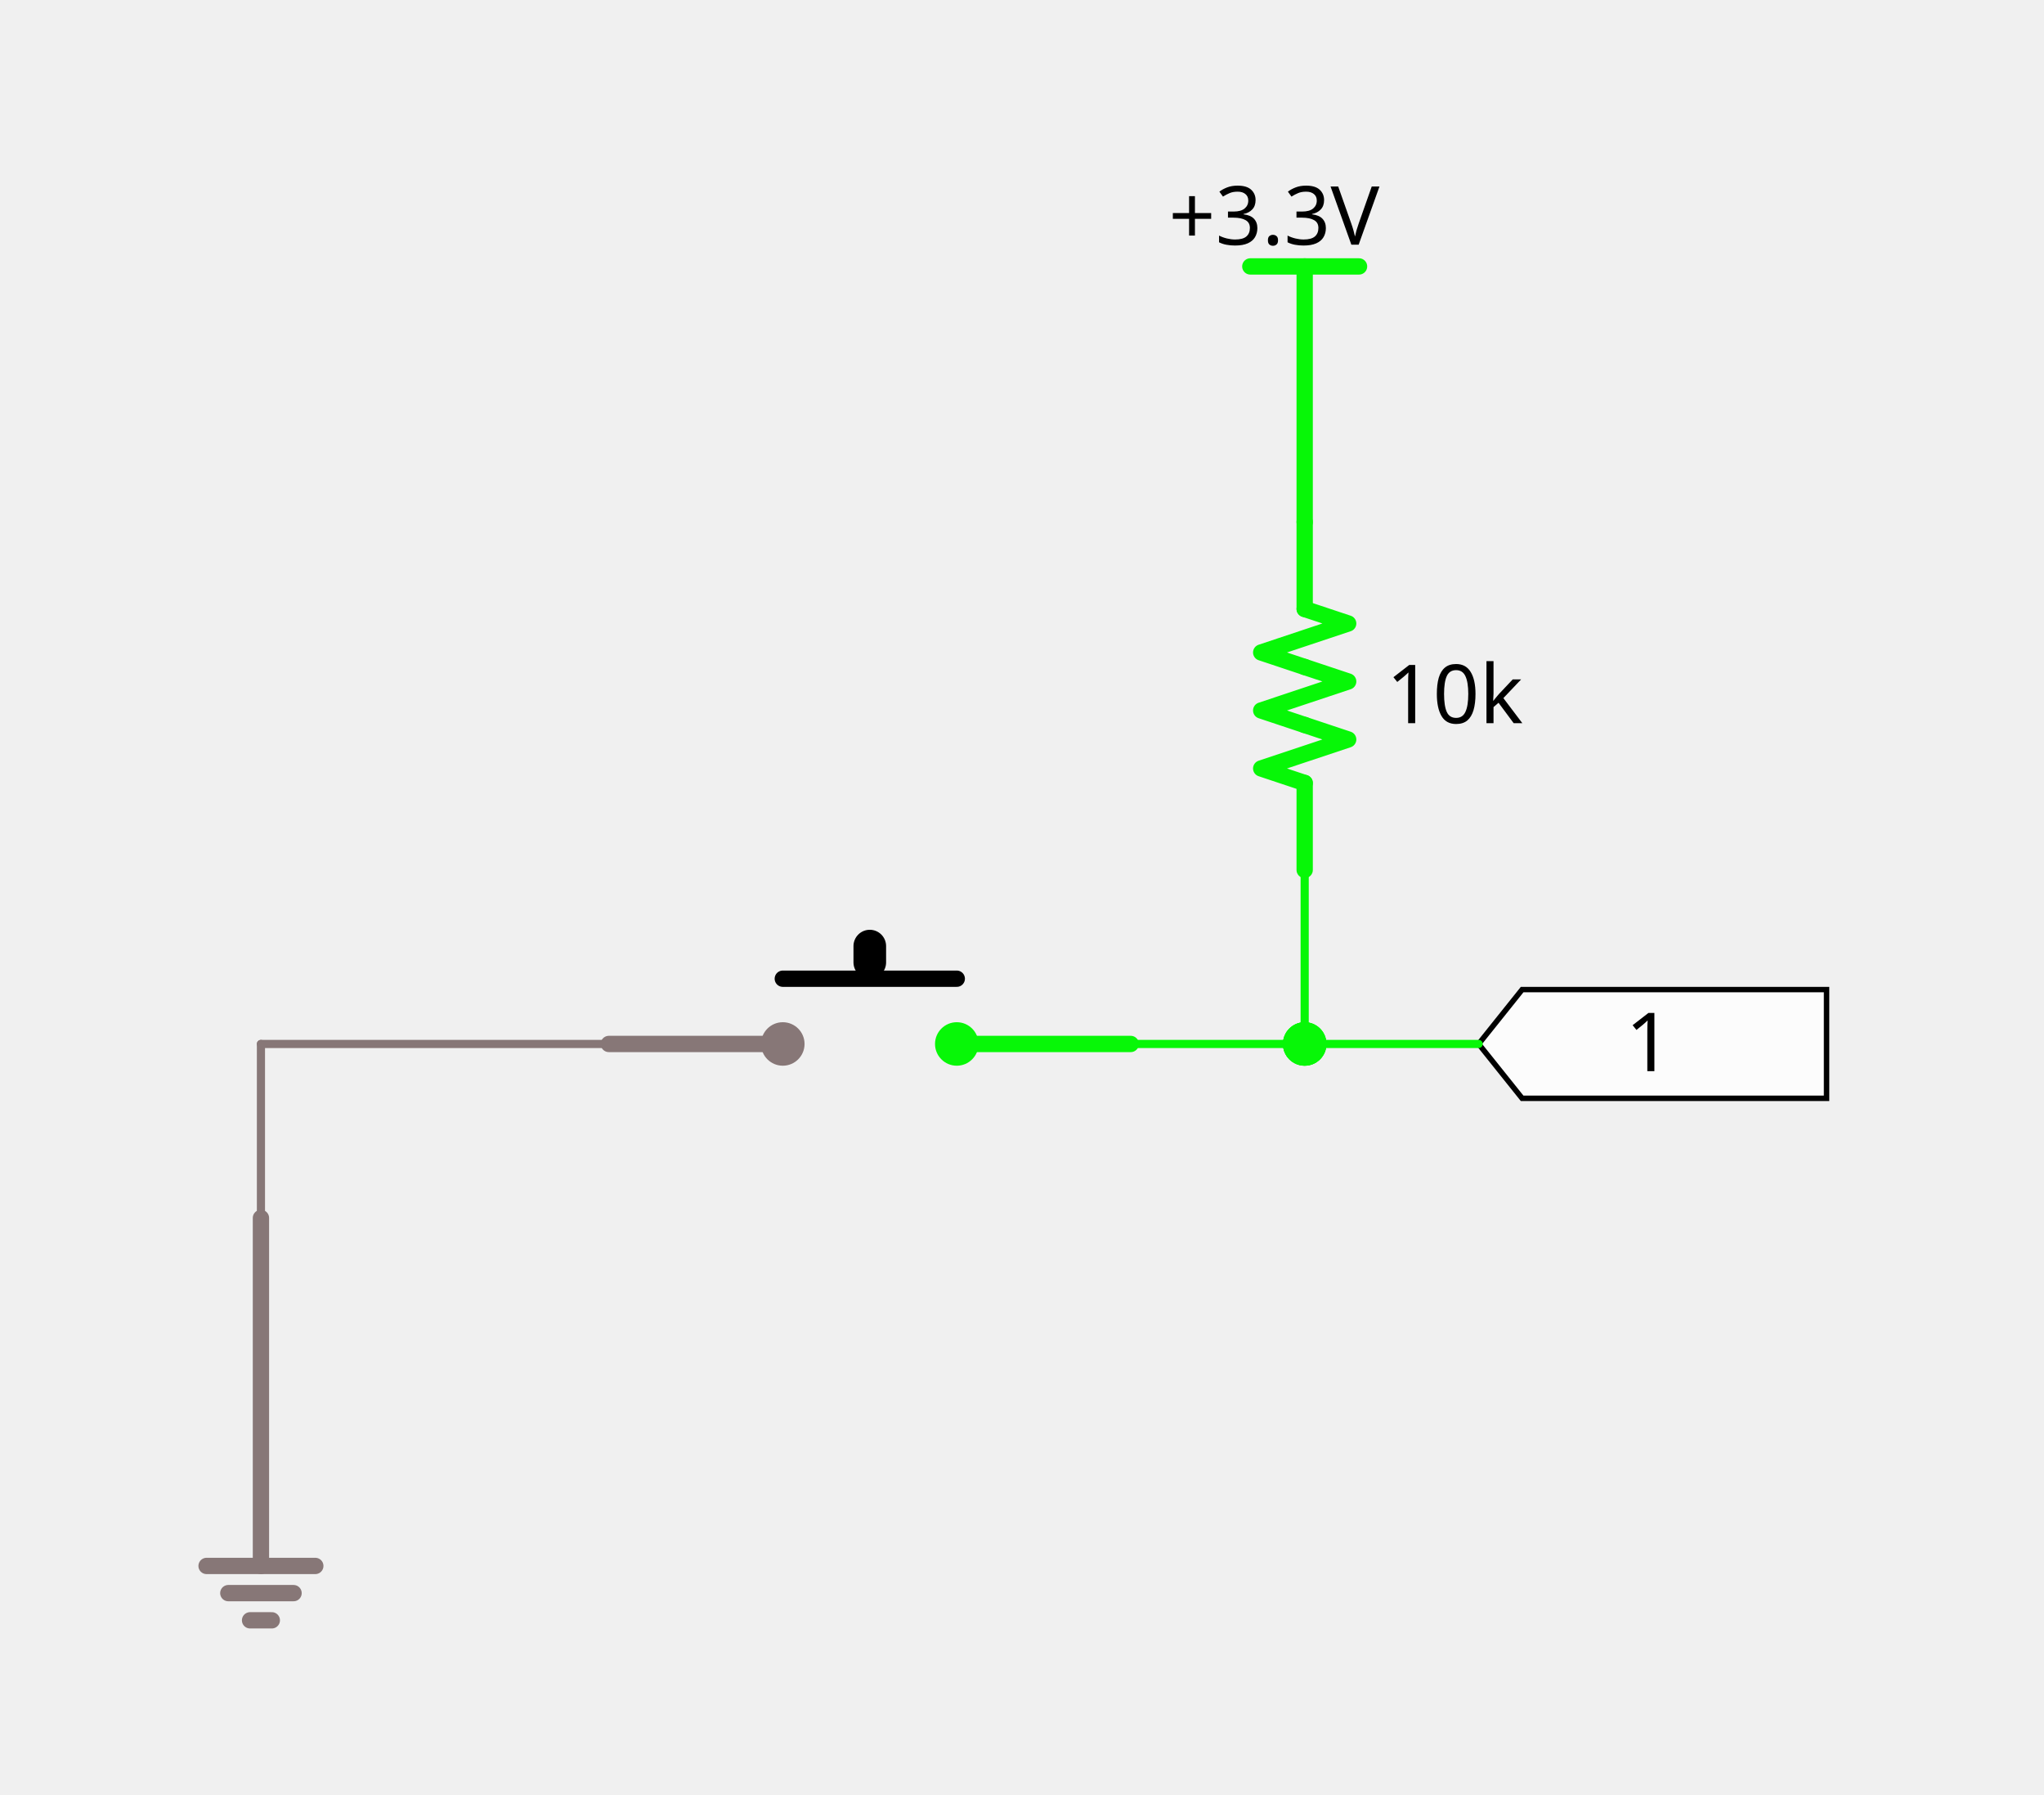
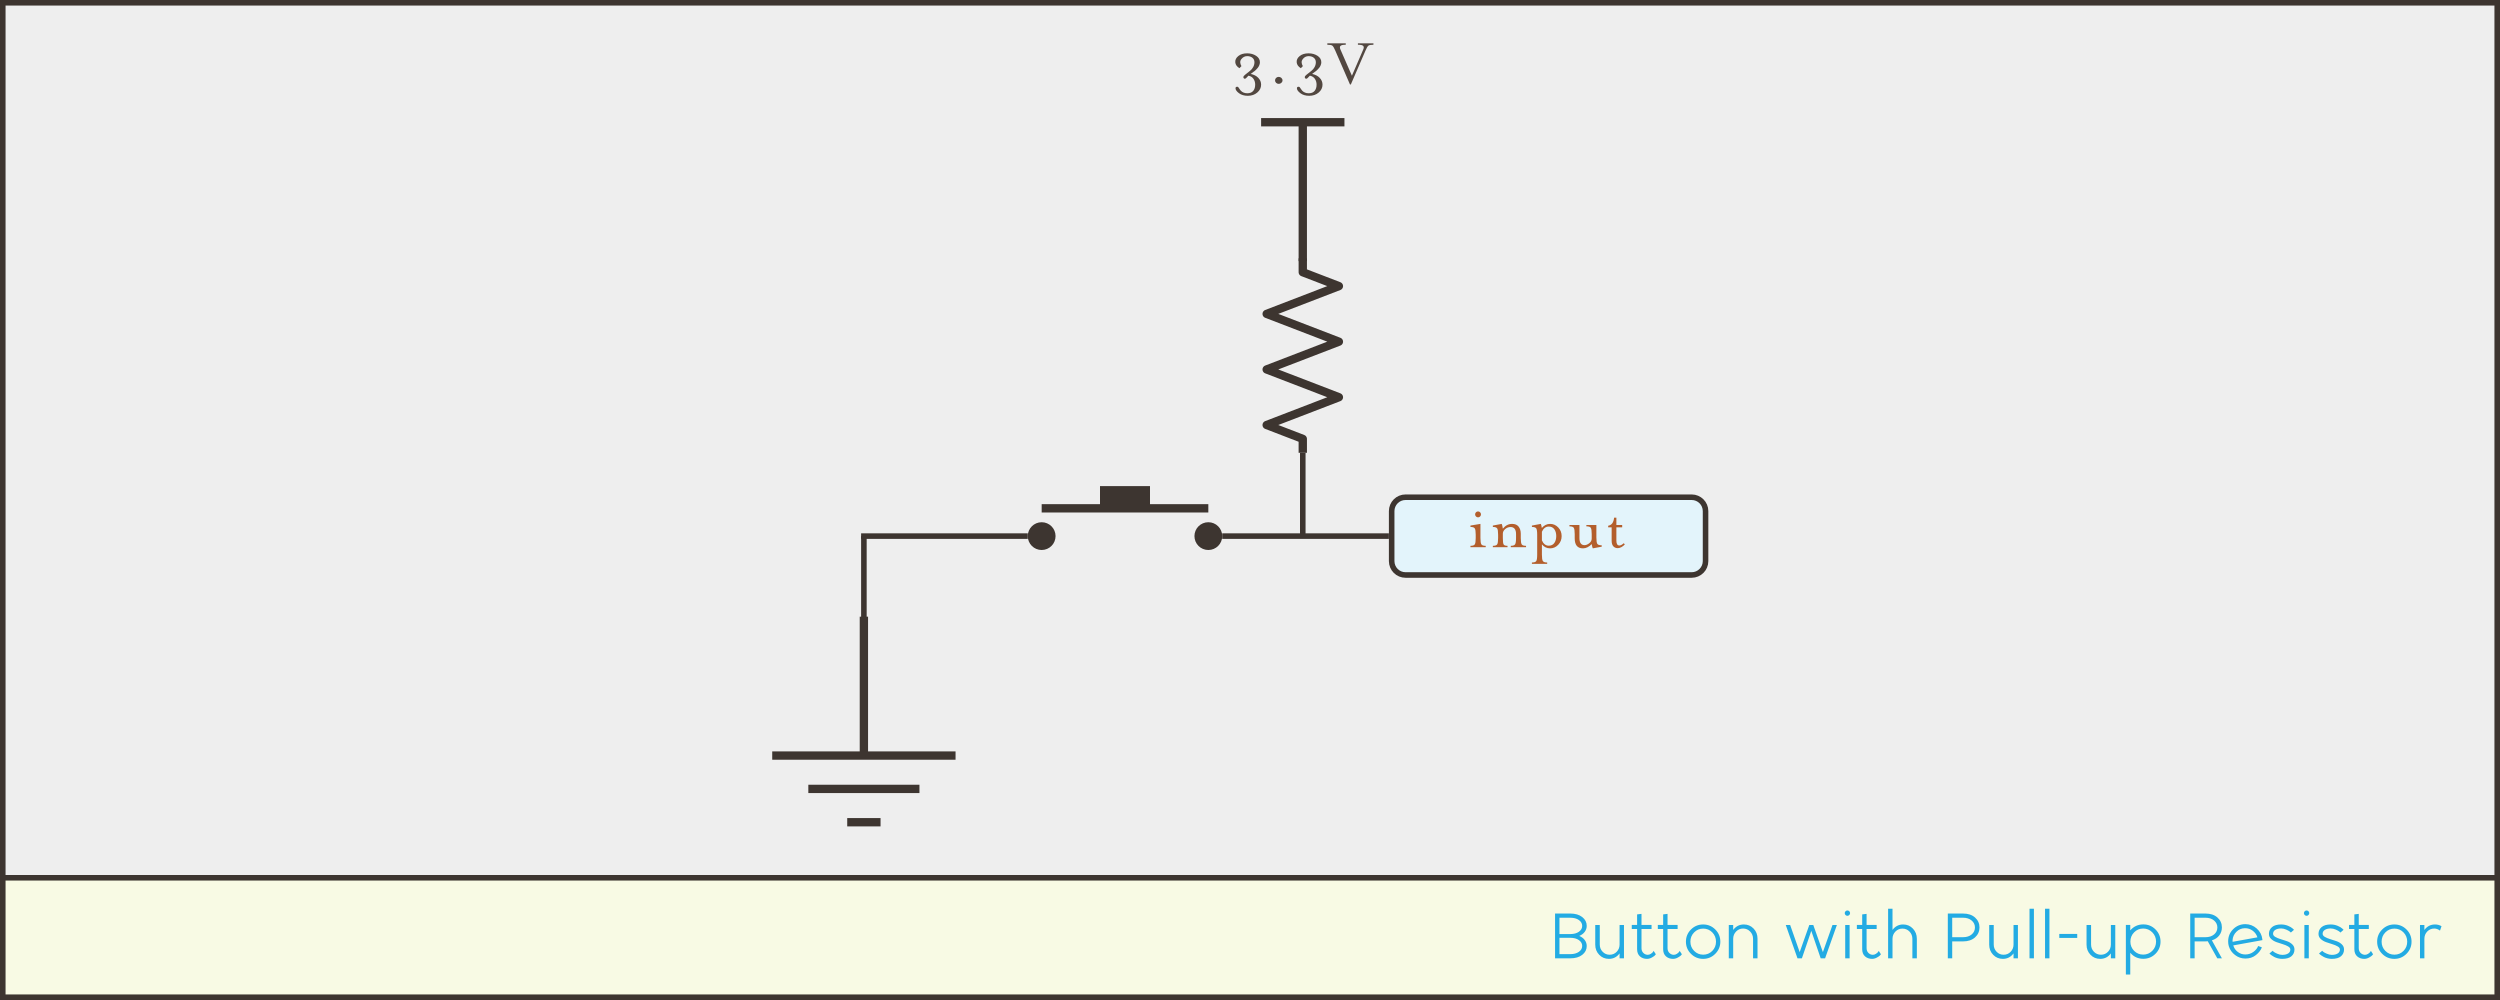
- <svg xmlns="http://www.w3.org/2000/svg" viewBox="48 32 376 330" preserveAspectRatio="xMinYMin meet" version="1.1">
-   <g class="SPST Push Switch">
-     <line x1="160" y1="224" x2="192" y2="224" stroke="#877777" stroke-opacity="1" stroke-width="3" stroke-linecap="round" fill="none" />
-     <line x1="224" y1="224" x2="256" y2="224" stroke="#07F707" stroke-opacity="1" stroke-width="3" stroke-linecap="round" fill="none" />
-     <ellipse cx="192" cy="224" rx="4" ry="4" fill="#877777" fill-opacity="1" stroke="none" />
-     <ellipse cx="224" cy="224" rx="4" ry="4" fill="#07F707" fill-opacity="1" stroke="none" />
-     <line x1="192" y1="212" x2="224" y2="212" stroke="#000000" stroke-opacity="1" stroke-width="3" stroke-linecap="round" fill="none" />
-     <line x1="208" y1="209" x2="208" y2="206" stroke="#000000" stroke-opacity="1" stroke-width="6" stroke-linecap="round" fill="none" />
-   </g>
-   <g class="DC Rail">
-     <line x1="278" y1="81" x2="298" y2="81" stroke="#07F707" stroke-opacity="1" stroke-width="3" stroke-linecap="round" fill="none" />
-     <line x1="288" y1="128" x2="288" y2="81" stroke="#07F707" stroke-opacity="1" stroke-width="3" stroke-linecap="round" fill="none" />
-     <text x="263" y="77" font-family="sans-serif" font-size="15">+3.3V</text>
-   </g>
-   <g class="Port">
-     <polygon fill="#FFFFFF" fill-opacity="0.831" stroke="none" points="320,224 328,214 384,214 384,234 328,234 " />
-     <polygon stroke="#000000" stroke-opacity="1" stroke-width="1" fill="none" points="320,224 328,214 384,214 384,234 328,234 " />
-     <text x="347" y="229" font-family="sans-serif" font-size="15">1</text>
-   </g>
-   <g class="Resistor">
-     <line x1="288" y1="128" x2="288" y2="144" stroke="#07F707" stroke-opacity="1" stroke-width="3" stroke-linecap="round" fill="none" />
-     <line x1="288" y1="176" x2="288" y2="192" stroke="#07F707" stroke-opacity="1" stroke-width="3" stroke-linecap="round" fill="none" />
-     <polyline stroke="#07F707" stroke-opacity="1" stroke-linecap="round" stroke-linejoin="round" stroke-width="3" fill="none" points="288,144 296,146.667 288,149.333 280,152 288,154.667 " />
-     <polyline stroke="#07F707" stroke-opacity="1" stroke-linecap="round" stroke-linejoin="round" stroke-width="3" fill="none" points="288,154.667 296,157.333 288,160 280,162.667 288,165.333 " />
-     <polyline stroke="#07F707" stroke-opacity="1" stroke-linecap="round" stroke-linejoin="round" stroke-width="3" fill="none" points="288,165.333 296,168 288,170.667 280,173.333 288,176 " />
-     <text x="303" y="165" font-family="sans-serif" font-size="15">10k</text>
-   </g>
-   <g class="Ground">
-     <line x1="96" y1="256" x2="96" y2="320" stroke="#877777" stroke-opacity="1" stroke-width="3" stroke-linecap="round" fill="none" />
-     <line x1="106" y1="320" x2="86" y2="320" stroke="#877777" stroke-opacity="1" stroke-width="3" stroke-linecap="round" fill="none" />
-     <line x1="102" y1="325" x2="90" y2="325" stroke="#877777" stroke-opacity="1" stroke-width="3" stroke-linecap="round" fill="none" />
-     <line x1="98" y1="330" x2="94" y2="330" stroke="#877777" stroke-opacity="1" stroke-width="3" stroke-linecap="round" fill="none" />
-   </g>
-   <g class="Wire">
-     <line x1="288" y1="192" x2="288" y2="224" stroke="#07F707" stroke-opacity="1" stroke-width="1.5" stroke-linecap="round" fill="none" />
-     <ellipse cx="288" cy="224" rx="4" ry="4" fill="#07F707" fill-opacity="1" stroke="none" />
-   </g>
-   <g class="Wire">
-     <line x1="288" y1="224" x2="320" y2="224" stroke="#07F707" stroke-opacity="1" stroke-width="1.5" stroke-linecap="round" fill="none" />
-     <ellipse cx="288" cy="224" rx="4" ry="4" fill="#07F707" fill-opacity="1" stroke="none" />
-   </g>
-   <g class="Wire">
-     <line x1="256" y1="224" x2="288" y2="224" stroke="#07F707" stroke-opacity="1" stroke-width="1.5" stroke-linecap="round" fill="none" />
-     <ellipse cx="288" cy="224" rx="4" ry="4" fill="#07F707" fill-opacity="1" stroke="none" />
-   </g>
-   <g class="Wire">
-     <line x1="160" y1="224" x2="96" y2="224" stroke="#877777" stroke-opacity="1" stroke-width="1.5" stroke-linecap="round" fill="none" />
-   </g>
-   <g class="Wire">
-     <line x1="96" y1="224" x2="96" y2="256" stroke="#877777" stroke-opacity="1" stroke-width="1.5" stroke-linecap="round" fill="none" />
+ <svg xmlns="http://www.w3.org/2000/svg" width="900px" height="360px" viewBox="0 0 900 360" version="1.1">
+   <g id="PullUp_Resistor_Circuit" stroke="none" stroke-width="1" fill="none" fill-rule="evenodd">
+     <g id="Illustration_Frame">
+       <rect id="Rectangle" stroke="#3D3530" stroke-width="2" fill="#EEEEEE" x="1" y="1" width="898" height="358" />
+       <rect id="Rectangle-Copy" stroke="#3D3530" stroke-width="2" fill="#F8FAE4" x="1" y="316" width="898" height="43" />
+       <path d="M559.821,345 L559.821,328.872 L565.293,328.872 C567.101,328.872 568.541,329.296 569.613,330.144 C570.685,330.992 571.221,332.048 571.221,333.312 C571.221,334.096 570.985,334.808 570.513,335.448 C570.041,336.088 569.381,336.584 568.533,336.936 C569.381,337.288 570.041,337.784 570.513,338.424 C570.985,339.064 571.221,339.784 571.221,340.584 C571.221,341.848 570.685,342.9 569.613,343.74 C568.541,344.58 567.101,345 565.293,345 L559.821,345 Z M561.405,336.264 L565.293,336.264 C566.589,336.264 567.629,335.984 568.413,335.424 C569.197,334.864 569.589,334.168 569.589,333.336 C569.589,332.488 569.197,331.784 568.413,331.224 C567.629,330.664 566.589,330.384 565.293,330.384 L561.405,330.384 L561.405,336.264 Z M561.405,343.488 L565.293,343.488 C566.589,343.488 567.629,343.208 568.413,342.648 C569.197,342.088 569.589,341.384 569.589,340.536 C569.589,339.704 569.197,339.008 568.413,338.448 C567.629,337.888 566.589,337.608 565.293,337.608 L561.405,337.608 L561.405,343.488 Z M583.048,333 L584.632,333 L584.632,345 L583.048,345 L583.048,343.224 C582.072,344.536 580.792,345.192 579.208,345.192 C577.816,345.192 576.648,344.7 575.704,343.716 C574.76,342.732 574.288,341.52 574.288,340.08 L574.288,333 L575.92,333 L575.92,340.032 C575.92,341.056 576.264,341.924 576.952,342.636 C577.64,343.348 578.48,343.704 579.472,343.704 C580.48,343.704 581.328,343.348 582.016,342.636 C582.704,341.924 583.048,341.056 583.048,340.032 L583.048,333 Z M595.307,342.312 L596.099,343.536 C596.003,343.664 595.875,343.816 595.715,343.992 C595.555,344.168 595.195,344.412 594.635,344.724 C594.075,345.036 593.499,345.192 592.907,345.192 C591.899,345.192 591.055,344.892 590.375,344.292 C589.695,343.692 589.355,342.824 589.355,341.688 L589.355,334.44 L587.435,334.44 L587.435,332.976 L589.355,332.976 L589.355,329.184 L590.939,328.992 L590.939,332.976 L594.563,332.976 L594.563,334.44 L590.939,334.44 L590.939,341.328 C590.939,342.064 591.167,342.648 591.623,343.08 C592.079,343.512 592.603,343.728 593.195,343.728 C593.563,343.728 593.923,343.616 594.275,343.392 C594.627,343.168 594.887,342.948 595.055,342.732 C595.223,342.516 595.307,342.376 595.307,342.312 Z M604.685,342.312 L605.477,343.536 C605.381,343.664 605.253,343.816 605.093,343.992 C604.933,344.168 604.573,344.412 604.013,344.724 C603.453,345.036 602.877,345.192 602.285,345.192 C601.277,345.192 600.433,344.892 599.753,344.292 C599.073,343.692 598.733,342.824 598.733,341.688 L598.733,334.44 L596.813,334.44 L596.813,332.976 L598.733,332.976 L598.733,329.184 L600.317,328.992 L600.317,332.976 L603.941,332.976 L603.941,334.44 L600.317,334.44 L600.317,341.328 C600.317,342.064 600.545,342.648 601.001,343.08 C601.457,343.512 601.981,343.728 602.573,343.728 C602.941,343.728 603.301,343.616 603.653,343.392 C604.005,343.168 604.265,342.948 604.433,342.732 C604.601,342.516 604.685,342.376 604.685,342.312 Z M617.496,343.368 C616.296,344.584 614.84,345.192 613.128,345.192 C611.416,345.192 609.956,344.588 608.748,343.38 C607.54,342.172 606.936,340.712 606.936,339 C606.936,337.288 607.54,335.828 608.748,334.62 C609.956,333.412 611.416,332.808 613.128,332.808 C614.84,332.808 616.3,333.412 617.508,334.62 C618.716,335.828 619.32,337.288 619.32,339 C619.32,340.696 618.712,342.152 617.496,343.368 Z M613.152,343.68 C614.448,343.68 615.54,343.228 616.428,342.324 C617.316,341.42 617.76,340.312 617.76,339 C617.76,337.688 617.316,336.576 616.428,335.664 C615.54,334.752 614.448,334.296 613.152,334.296 C611.872,334.296 610.784,334.752 609.888,335.664 C608.992,336.576 608.544,337.688 608.544,339 C608.544,340.312 608.992,341.42 609.888,342.324 C610.784,343.228 611.872,343.68 613.152,343.68 Z M627.787,332.808 C629.179,332.808 630.347,333.3 631.291,334.284 C632.235,335.268 632.707,336.48 632.707,337.92 L632.707,345 L631.099,345 L631.099,337.968 C631.099,336.944 630.751,336.072 630.055,335.352 C629.359,334.632 628.515,334.272 627.523,334.272 C626.531,334.272 625.687,334.632 624.991,335.352 C624.295,336.072 623.947,336.944 623.947,337.968 L623.947,345 L622.363,345 L622.363,333 L623.947,333 L623.947,334.776 C624.923,333.464 626.203,332.808 627.787,332.808 Z M659.696,333 L661.28,333 L657.032,345 L655.448,345 L652.064,335.112 L648.68,345 L647.096,345 L642.872,333 L644.456,333 L647.888,342.768 L651.344,333 L652.784,333 L656.24,342.768 L659.696,333 Z M665.739,329.4 C665.563,329.592 665.339,329.688 665.067,329.688 C664.795,329.688 664.567,329.592 664.383,329.4 C664.199,329.208 664.107,328.984 664.107,328.728 C664.107,328.472 664.199,328.248 664.383,328.056 C664.567,327.864 664.795,327.768 665.067,327.768 C665.339,327.768 665.567,327.864 665.751,328.056 C665.935,328.248 666.027,328.472 666.027,328.728 C666.027,328.984 665.931,329.208 665.739,329.4 Z M664.275,345 L664.275,333 L665.859,333 L665.859,345 L664.275,345 Z M676.341,342.312 L677.133,343.536 C677.037,343.664 676.909,343.816 676.749,343.992 C676.589,344.168 676.229,344.412 675.669,344.724 C675.109,345.036 674.533,345.192 673.941,345.192 C672.933,345.192 672.089,344.892 671.409,344.292 C670.729,343.692 670.389,342.824 670.389,341.688 L670.389,334.44 L668.469,334.44 L668.469,332.976 L670.389,332.976 L670.389,329.184 L671.973,328.992 L671.973,332.976 L675.597,332.976 L675.597,334.44 L671.973,334.44 L671.973,341.328 C671.973,342.064 672.201,342.648 672.657,343.08 C673.113,343.512 673.637,343.728 674.229,343.728 C674.597,343.728 674.957,343.616 675.309,343.392 C675.661,343.168 675.921,342.948 676.089,342.732 C676.257,342.516 676.341,342.376 676.341,342.312 Z M685.144,332.808 C686.536,332.808 687.704,333.308 688.648,334.308 C689.592,335.308 690.064,336.528 690.064,337.968 L690.064,345 L688.456,345 L688.456,337.992 C688.456,336.952 688.112,336.076 687.424,335.364 C686.736,334.652 685.888,334.296 684.88,334.296 C683.888,334.296 683.044,334.652 682.348,335.364 C681.652,336.076 681.304,336.944 681.304,337.968 L681.304,345 L679.72,345 L679.72,327.144 L681.304,327.144 L681.304,334.776 C682.28,333.464 683.56,332.808 685.144,332.808 Z M701.213,345 L701.213,328.872 L706.685,328.872 C708.493,328.872 709.933,329.348 711.005,330.3 C712.077,331.252 712.613,332.448 712.613,333.888 C712.613,335.312 712.077,336.504 711.005,337.464 C709.933,338.424 708.493,338.904 706.685,338.904 L702.797,338.904 L702.797,345 L701.213,345 Z M702.797,337.392 L706.685,337.392 C707.981,337.392 709.021,337.06 709.805,336.396 C710.589,335.732 710.981,334.896 710.981,333.888 C710.981,332.896 710.589,332.064 709.805,331.392 C709.021,330.72 707.981,330.384 706.685,330.384 L702.797,330.384 L702.797,337.392 Z M724.872,333 L726.456,333 L726.456,345 L724.872,345 L724.872,343.224 C723.896,344.536 722.616,345.192 721.032,345.192 C719.64,345.192 718.472,344.7 717.528,343.716 C716.584,342.732 716.112,341.52 716.112,340.08 L716.112,333 L717.744,333 L717.744,340.032 C717.744,341.056 718.088,341.924 718.776,342.636 C719.464,343.348 720.304,343.704 721.296,343.704 C722.304,343.704 723.152,343.348 723.84,342.636 C724.528,341.924 724.872,341.056 724.872,340.032 L724.872,333 Z M730.627,345 L730.627,327.144 L732.211,327.144 L732.211,345 L730.627,345 Z M736.213,345 L736.213,327.144 L737.797,327.144 L737.797,345 L736.213,345 Z M747.8,337.656 L741.344,337.656 L741.344,336.216 L747.8,336.216 L747.8,337.656 Z M759.915,333 L761.499,333 L761.499,345 L759.915,345 L759.915,343.224 C758.939,344.536 757.659,345.192 756.075,345.192 C754.683,345.192 753.515,344.7 752.571,343.716 C751.627,342.732 751.155,341.52 751.155,340.08 L751.155,333 L752.787,333 L752.787,340.032 C752.787,341.056 753.131,341.924 753.819,342.636 C754.507,343.348 755.347,343.704 756.339,343.704 C757.347,343.704 758.195,343.348 758.883,342.636 C759.571,341.924 759.915,341.056 759.915,340.032 L759.915,333 Z M771.597,332.784 C773.309,332.784 774.769,333.388 775.977,334.596 C777.185,335.804 777.789,337.264 777.789,338.976 C777.789,340.688 777.185,342.148 775.977,343.356 C774.769,344.564 773.309,345.168 771.597,345.168 C769.677,345.168 768.109,344.44 766.893,342.984 L766.893,350.832 L765.309,350.832 L765.309,332.976 L766.893,332.976 L766.893,334.944 C768.125,333.504 769.693,332.784 771.597,332.784 Z M768.285,342.312 C769.181,343.208 770.269,343.656 771.549,343.656 C772.829,343.656 773.921,343.204 774.825,342.3 C775.729,341.396 776.181,340.288 776.181,338.976 C776.181,337.664 775.729,336.552 774.825,335.64 C773.921,334.728 772.829,334.272 771.549,334.272 C770.269,334.272 769.181,334.728 768.285,335.64 C767.389,336.552 766.941,337.664 766.941,338.976 C766.941,340.288 767.389,341.4 768.285,342.312 Z M788.483,345 L788.483,328.872 L793.955,328.872 C795.763,328.872 797.203,329.348 798.275,330.3 C799.347,331.252 799.883,332.448 799.883,333.888 C799.883,334.96 799.567,335.912 798.935,336.744 C798.303,337.576 797.419,338.168 796.283,338.52 L799.883,345 L798.227,345 L794.795,338.856 L793.811,338.904 L790.067,338.904 L790.067,345 L788.483,345 Z M790.067,337.392 L793.955,337.392 C795.251,337.392 796.291,337.06 797.075,336.396 C797.859,335.732 798.251,334.896 798.251,333.888 C798.251,332.896 797.859,332.064 797.075,331.392 C796.291,330.72 795.251,330.384 793.955,330.384 L790.067,330.384 L790.067,337.392 Z M808.325,343.608 C809.397,343.608 810.357,343.304 811.205,342.696 C812.053,342.088 812.629,341.376 812.933,340.56 L814.277,341.04 C813.909,342.048 813.193,342.976 812.129,343.824 C811.065,344.672 809.797,345.088 808.325,345.072 C806.981,345.072 805.753,344.656 804.641,343.824 C803.529,342.992 802.773,341.928 802.373,340.632 C802.213,340.104 802.133,339.528 802.133,338.904 C802.133,337.176 802.733,335.712 803.933,334.512 C805.133,333.312 806.597,332.704 808.325,332.688 C809.893,332.704 811.261,333.232 812.429,334.272 C813.597,335.312 814.269,336.6 814.445,338.136 C814.461,338.216 814.469,338.32 814.469,338.448 L803.981,340.344 C804.253,341.304 804.797,342.092 805.613,342.708 C806.429,343.324 807.333,343.624 808.325,343.608 Z M808.181,334.152 C806.981,334.168 805.953,334.6 805.097,335.448 C804.241,336.296 803.781,337.312 803.717,338.496 C803.717,338.544 803.721,338.628 803.729,338.748 C803.737,338.868 803.741,338.968 803.741,339.048 L812.669,337.44 C812.365,336.464 811.797,335.668 810.965,335.052 C810.133,334.436 809.205,334.136 808.181,334.152 Z M821.592,345.192 C821.048,345.192 820.52,345.124 820.008,344.988 C819.496,344.852 819.068,344.692 818.724,344.508 C818.38,344.324 818.072,344.136 817.8,343.944 C817.528,343.752 817.328,343.592 817.2,343.464 L817.008,343.248 L818.136,342.288 C818.248,342.4 818.404,342.536 818.604,342.696 C818.804,342.856 819.208,343.072 819.816,343.344 C820.424,343.616 821.024,343.752 821.616,343.752 C822.496,343.752 823.2,343.584 823.728,343.248 C824.256,342.912 824.52,342.44 824.52,341.832 C824.52,341.4 824.256,341.028 823.728,340.716 C823.2,340.404 822.56,340.136 821.808,339.912 C821.056,339.688 820.3,339.44 819.54,339.168 C818.78,338.896 818.136,338.512 817.608,338.016 C817.08,337.52 816.816,336.912 816.816,336.192 C816.816,335.2 817.188,334.388 817.932,333.756 C818.676,333.124 819.776,332.808 821.232,332.808 C822.096,332.808 822.912,332.968 823.68,333.288 C824.448,333.608 825,333.928 825.336,334.248 L825.84,334.728 L824.712,335.712 C824.6,335.6 824.444,335.464 824.244,335.304 C824.044,335.144 823.64,334.928 823.032,334.656 C822.424,334.384 821.816,334.248 821.208,334.248 C820.344,334.248 819.644,334.416 819.108,334.752 C818.572,335.088 818.304,335.56 818.304,336.168 C818.304,336.6 818.568,336.972 819.096,337.284 C819.624,337.596 820.264,337.864 821.016,338.088 C821.768,338.312 822.524,338.556 823.284,338.82 C824.044,339.084 824.688,339.468 825.216,339.972 C825.744,340.476 826.008,341.088 826.008,341.808 C826.008,342.816 825.64,343.632 824.904,344.256 C824.168,344.88 823.064,345.192 821.592,345.192 Z M831.043,329.4 C830.867,329.592 830.643,329.688 830.371,329.688 C830.099,329.688 829.871,329.592 829.687,329.4 C829.503,329.208 829.411,328.984 829.411,328.728 C829.411,328.472 829.503,328.248 829.687,328.056 C829.871,327.864 830.099,327.768 830.371,327.768 C830.643,327.768 830.871,327.864 831.055,328.056 C831.239,328.248 831.331,328.472 831.331,328.728 C831.331,328.984 831.235,329.208 831.043,329.4 Z M829.579,345 L829.579,333 L831.163,333 L831.163,345 L829.579,345 Z M839.437,345.192 C838.893,345.192 838.365,345.124 837.853,344.988 C837.341,344.852 836.913,344.692 836.569,344.508 C836.225,344.324 835.917,344.136 835.645,343.944 C835.373,343.752 835.173,343.592 835.045,343.464 L834.853,343.248 L835.981,342.288 C836.093,342.4 836.249,342.536 836.449,342.696 C836.649,342.856 837.053,343.072 837.661,343.344 C838.269,343.616 838.869,343.752 839.461,343.752 C840.341,343.752 841.045,343.584 841.573,343.248 C842.101,342.912 842.365,342.44 842.365,341.832 C842.365,341.4 842.101,341.028 841.573,340.716 C841.045,340.404 840.405,340.136 839.653,339.912 C838.901,339.688 838.145,339.44 837.385,339.168 C836.625,338.896 835.981,338.512 835.453,338.016 C834.925,337.52 834.661,336.912 834.661,336.192 C834.661,335.2 835.033,334.388 835.777,333.756 C836.521,333.124 837.621,332.808 839.077,332.808 C839.941,332.808 840.757,332.968 841.525,333.288 C842.293,333.608 842.845,333.928 843.181,334.248 L843.685,334.728 L842.557,335.712 C842.445,335.6 842.289,335.464 842.089,335.304 C841.889,335.144 841.485,334.928 840.877,334.656 C840.269,334.384 839.661,334.248 839.053,334.248 C838.189,334.248 837.489,334.416 836.953,334.752 C836.417,335.088 836.149,335.56 836.149,336.168 C836.149,336.6 836.413,336.972 836.941,337.284 C837.469,337.596 838.109,337.864 838.861,338.088 C839.613,338.312 840.369,338.556 841.129,338.82 C841.889,339.084 842.533,339.468 843.061,339.972 C843.589,340.476 843.853,341.088 843.853,341.808 C843.853,342.816 843.485,343.632 842.749,344.256 C842.013,344.88 840.909,345.192 839.437,345.192 Z M853.52,342.312 L854.312,343.536 C854.216,343.664 854.088,343.816 853.928,343.992 C853.768,344.168 853.408,344.412 852.848,344.724 C852.288,345.036 851.712,345.192 851.12,345.192 C850.112,345.192 849.268,344.892 848.588,344.292 C847.908,343.692 847.568,342.824 847.568,341.688 L847.568,334.44 L845.648,334.44 L845.648,332.976 L847.568,332.976 L847.568,329.184 L849.152,328.992 L849.152,332.976 L852.776,332.976 L852.776,334.44 L849.152,334.44 L849.152,341.328 C849.152,342.064 849.38,342.648 849.836,343.08 C850.292,343.512 850.816,343.728 851.408,343.728 C851.776,343.728 852.136,343.616 852.488,343.392 C852.84,343.168 853.1,342.948 853.268,342.732 C853.436,342.516 853.52,342.376 853.52,342.312 Z M866.331,343.368 C865.131,344.584 863.675,345.192 861.963,345.192 C860.251,345.192 858.791,344.588 857.583,343.38 C856.375,342.172 855.771,340.712 855.771,339 C855.771,337.288 856.375,335.828 857.583,334.62 C858.791,333.412 860.251,332.808 861.963,332.808 C863.675,332.808 865.135,333.412 866.343,334.62 C867.551,335.828 868.155,337.288 868.155,339 C868.155,340.696 867.547,342.152 866.331,343.368 Z M861.987,343.68 C863.283,343.68 864.375,343.228 865.263,342.324 C866.151,341.42 866.595,340.312 866.595,339 C866.595,337.688 866.151,336.576 865.263,335.664 C864.375,334.752 863.283,334.296 861.987,334.296 C860.707,334.296 859.619,334.752 858.723,335.664 C857.827,336.576 857.379,337.688 857.379,339 C857.379,340.312 857.827,341.42 858.723,342.324 C859.619,343.228 860.707,343.68 861.987,343.68 Z M876.621,332.808 C877.469,332.808 878.245,333.016 878.949,333.432 L878.397,335.016 C877.725,334.52 877.045,334.272 876.357,334.272 C875.349,334.272 874.501,334.628 873.813,335.34 C873.125,336.052 872.781,336.928 872.781,337.968 L872.781,345 L871.197,345 L871.197,333 L872.781,333 L872.781,334.776 C873.757,333.464 875.037,332.808 876.621,332.808 Z" id="ButtonwithPull-upResistor" fill="#23ABE3" fill-rule="nonzero" />
+     </g>
+     <g id="Ground" transform="translate(278, 222)" stroke="#3D3530">
+       <g transform="translate(33, 37.5) rotate(-90) translate(-33, -37.5) translate(-4.5, 4.5)">
+         <path d="M25,33 L75,33" id="Path-2-Copy" stroke-width="3" />
+         <path d="M13,13 L13,53" id="Path-4" stroke-width="3" />
+         <path d="M1,27 L1,39" id="Path-4-Copy" stroke-width="3" />
+         <path d="M25,0 L25,66" id="Path-3-Copy" stroke-width="3" />
+       </g>
+     </g>
+     <g id="Resistor" transform="translate(469, 128) rotate(-270) translate(-469, -128) translate(434, 115)" stroke="#3D3530" stroke-linejoin="round" stroke-width="3">
+       <polyline points="0 13 5 13 10 0 20 26 30 0 40 26 50 0 60 26 65 13 70 13" />
+     </g>
+     <g id="Circuit" transform="translate(310, 13)">
+       <g id="Output-Label" transform="translate(190, 165)">
+         <rect id="Rectangle-Copy-2" stroke="#3D3530" stroke-width="2" fill="#E3F4FB" x="1" y="1" width="113" height="28" rx="5" />
+         <path d="M34.856,19 L29.36,19 L29.36,18.496 C30.16,18.496 30.676,18.328 30.908,17.992 C31.14,17.656 31.256,16.888 31.256,15.688 L31.256,14.488 C31.256,13.304 31.14,12.544 30.908,12.208 C30.676,11.872 30.16,11.704 29.36,11.704 L29.36,11.2 L32.96,10.6 L32.96,15.688 C32.96,16.888 33.076,17.656 33.308,17.992 C33.54,18.328 34.056,18.496 34.856,18.496 L34.856,19 Z M33.152,7.168 C33.152,7.472 33.048,7.728 32.84,7.936 C32.632,8.144 32.384,8.248 32.096,8.248 C31.808,8.248 31.56,8.144 31.352,7.936 C31.144,7.728 31.04,7.472 31.04,7.168 C31.04,6.88 31.144,6.632 31.352,6.424 C31.56,6.216 31.808,6.112 32.096,6.112 C32.384,6.112 32.632,6.216 32.84,6.424 C33.048,6.632 33.152,6.88 33.152,7.168 Z M41.024,12.328 C41.936,11.176 43.048,10.6 44.36,10.6 C45.4,10.6 46.18,10.928 46.7,11.584 C47.22,12.24 47.48,13.104 47.48,14.176 L47.48,15.688 C47.48,16.888 47.596,17.656 47.828,17.992 C48.06,18.328 48.576,18.496 49.376,18.496 L49.376,19 L43.88,19 L43.88,18.496 C44.664,18.496 45.176,18.324 45.416,17.98 C45.656,17.636 45.776,16.872 45.776,15.688 L45.776,14.296 C45.776,12.584 45.112,11.728 43.784,11.728 C43.096,11.728 42.464,11.968 41.888,12.448 C41.312,12.928 41.024,13.488 41.024,14.128 L41.024,15.688 C41.024,16.92 41.12,17.696 41.312,18.016 C41.504,18.336 41.968,18.496 42.704,18.496 L42.704,19 L37.424,19 L37.424,18.496 C38.224,18.496 38.74,18.328 38.972,17.992 C39.204,17.656 39.32,16.888 39.32,15.688 L39.32,14.488 C39.32,13.304 39.204,12.544 38.972,12.208 C38.74,11.872 38.224,11.704 37.424,11.704 L37.424,11.2 L40.616,10.6 C40.76,10.904 40.896,11.48 41.024,12.328 Z M59.552,17.488 C60.016,16.832 60.248,16 60.248,14.992 C60.248,13.984 60.016,13.16 59.552,12.52 C59.088,11.88 58.416,11.56 57.536,11.56 C56.992,11.56 56.508,11.728 56.084,12.064 C55.66,12.4 55.328,12.856 55.088,13.432 L55.088,16.528 C55.328,17.12 55.66,17.588 56.084,17.932 C56.508,18.276 56.992,18.448 57.536,18.448 C58.416,18.448 59.088,18.128 59.552,17.488 Z M55.088,21.712 C55.088,22.896 55.204,23.656 55.436,23.992 C55.668,24.328 56.184,24.496 56.984,24.496 L56.984,25 L51.488,25 L51.488,24.496 C52.288,24.496 52.804,24.332 53.036,24.004 C53.268,23.676 53.384,22.912 53.384,21.712 L53.384,14.488 C53.384,13.288 53.268,12.524 53.036,12.196 C52.804,11.868 52.288,11.704 51.488,11.704 L51.488,11.2 L54.704,10.6 C54.8,10.776 54.92,11.264 55.064,12.064 C55.88,11.088 56.872,10.6 58.04,10.6 C59.176,10.6 60.152,11.028 60.968,11.884 C61.784,12.74 62.192,13.776 62.192,14.992 C62.192,16.208 61.784,17.248 60.968,18.112 C60.152,18.976 59.176,19.408 58.04,19.408 C56.856,19.408 55.872,18.928 55.088,17.968 L55.088,21.712 Z M76.616,18.808 L73.4,19.408 C73.272,19.152 73.144,18.64 73.016,17.872 C72.024,18.896 70.976,19.408 69.872,19.408 C67.888,19.408 66.896,18.208 66.896,15.808 L66.896,14.296 C66.896,13.096 66.78,12.328 66.548,11.992 C66.316,11.656 65.8,11.488 65,11.488 L65,11.008 L68.6,11.008 L68.6,15.688 C68.6,17.4 69.208,18.256 70.424,18.256 C70.968,18.256 71.536,18.028 72.128,17.572 C72.72,17.116 73.016,16.552 73.016,15.88 L73.016,14.296 C73.016,13.096 72.9,12.328 72.668,11.992 C72.436,11.656 71.912,11.488 71.096,11.488 L71.096,11.008 L74.696,11.008 L74.696,15.496 C74.696,16.696 74.812,17.464 75.044,17.8 C75.276,18.136 75.8,18.304 76.616,18.304 L76.616,18.808 Z M80.192,11.848 L78.944,11.848 L78.944,11.272 C79.632,11.128 80.136,10.816 80.456,10.336 C80.776,9.856 80.984,9.2 81.08,8.368 L81.896,8.368 L81.896,11.008 L83.984,11.008 L83.984,11.848 L81.896,11.848 L81.896,16.648 C81.896,17.8 82.256,18.376 82.976,18.376 C83.44,18.376 83.96,18.104 84.536,17.56 L84.944,17.968 C84.608,18.368 84.204,18.696 83.732,18.952 C83.26,19.208 82.824,19.336 82.424,19.336 C81.736,19.336 81.192,19.112 80.792,18.664 C80.392,18.216 80.192,17.544 80.192,16.648 L80.192,11.848 Z" id="input" fill="#B35E2C" fill-rule="nonzero" />
+       </g>
+       <g id="Group" transform="translate(133, 0)">
+         <g id="DC_Rail" transform="translate(11, 30)" stroke="#3D3530">
+           <g transform="translate(15, 25.5) rotate(-90) translate(-15, -25.5) translate(-10.5, 10.5)">
+             <path d="M-5.32907052e-15,15 L50,15" id="Path-2-Copy" stroke-width="3" />
+             <path d="M50,-4.26325641e-14 L50,30" id="Path-4" stroke-width="3" />
+           </g>
+         </g>
+         <path d="M6.44,14.24 C6.328,14.336 6.188,14.484 6.02,14.684 C5.852,14.884 5.696,15.044 5.552,15.164 C5.408,15.284 5.264,15.344 5.12,15.344 C4.992,15.344 4.876,15.292 4.772,15.188 C4.668,15.084 4.616,14.952 4.616,14.792 C4.616,14.504 4.824,14.208 5.24,13.904 L7.016,12.488 C7.48,12.136 7.86,11.684 8.156,11.132 C8.452,10.58 8.6,10.008 8.6,9.416 C8.6,8.744 8.36,8.208 7.88,7.808 C7.4,7.408 6.768,7.208 5.984,7.208 C5.152,7.208 4.456,7.56 3.896,8.264 C3.336,8.968 3.344,9.816 3.92,10.808 L3.2,11.552 C2.272,10.992 1.772,10.284 1.7,9.428 C1.628,8.572 1.992,7.82 2.792,7.172 C3.592,6.524 4.656,6.2 5.984,6.2 C7.216,6.2 8.288,6.496 9.2,7.088 C10.112,7.68 10.568,8.456 10.568,9.416 C10.568,9.768 10.492,10.128 10.34,10.496 C10.188,10.864 10.004,11.176 9.788,11.432 C9.572,11.688 9.356,11.924 9.14,12.14 C8.924,12.356 8.744,12.52 8.6,12.632 L8.36,12.776 L7.256,13.616 C8.408,13.856 9.32,14.328 9.992,15.032 C10.664,15.736 11,16.552 11,17.48 C11,18.584 10.54,19.528 9.62,20.312 C8.7,21.096 7.568,21.488 6.224,21.488 C4.928,21.488 3.864,21.176 3.032,20.552 C2.2,19.928 1.784,19.336 1.784,18.776 C1.784,18.408 1.992,18.224 2.408,18.224 C2.568,18.224 2.708,18.296 2.828,18.44 C2.948,18.584 3.084,18.784 3.236,19.04 C3.388,19.296 3.536,19.496 3.68,19.64 C4.272,20.264 5.056,20.576 6.032,20.576 C6.976,20.576 7.684,20.292 8.156,19.724 C8.628,19.156 8.864,18.408 8.864,17.48 C8.864,16.712 8.668,16.024 8.276,15.416 C7.884,14.808 7.272,14.416 6.44,14.24 Z M18.704,15.944 C18.704,16.28 18.568,16.572 18.296,16.82 C18.024,17.068 17.704,17.192 17.336,17.192 C16.968,17.192 16.656,17.068 16.4,16.82 C16.144,16.572 16.016,16.28 16.016,15.944 C16.016,15.592 16.144,15.292 16.4,15.044 C16.656,14.796 16.968,14.672 17.336,14.672 C17.704,14.672 18.024,14.796 18.296,15.044 C18.568,15.292 18.704,15.592 18.704,15.944 Z M28.544,14.24 C28.432,14.336 28.292,14.484 28.124,14.684 C27.956,14.884 27.8,15.044 27.656,15.164 C27.512,15.284 27.368,15.344 27.224,15.344 C27.096,15.344 26.98,15.292 26.876,15.188 C26.772,15.084 26.72,14.952 26.72,14.792 C26.72,14.504 26.928,14.208 27.344,13.904 L29.12,12.488 C29.584,12.136 29.964,11.684 30.26,11.132 C30.556,10.58 30.704,10.008 30.704,9.416 C30.704,8.744 30.464,8.208 29.984,7.808 C29.504,7.408 28.872,7.208 28.088,7.208 C27.256,7.208 26.56,7.56 26,8.264 C25.44,8.968 25.448,9.816 26.024,10.808 L25.304,11.552 C24.376,10.992 23.876,10.284 23.804,9.428 C23.732,8.572 24.096,7.82 24.896,7.172 C25.696,6.524 26.76,6.2 28.088,6.2 C29.32,6.2 30.392,6.496 31.304,7.088 C32.216,7.68 32.672,8.456 32.672,9.416 C32.672,9.768 32.596,10.128 32.444,10.496 C32.292,10.864 32.108,11.176 31.892,11.432 C31.676,11.688 31.46,11.924 31.244,12.14 C31.028,12.356 30.848,12.52 30.704,12.632 L30.464,12.776 L29.36,13.616 C30.512,13.856 31.424,14.328 32.096,15.032 C32.768,15.736 33.104,16.552 33.104,17.48 C33.104,18.584 32.644,19.528 31.724,20.312 C30.804,21.096 29.672,21.488 28.328,21.488 C27.032,21.488 25.968,21.176 25.136,20.552 C24.304,19.928 23.888,19.336 23.888,18.776 C23.888,18.408 24.096,18.224 24.512,18.224 C24.672,18.224 24.812,18.296 24.932,18.44 C25.052,18.584 25.188,18.784 25.34,19.04 C25.492,19.296 25.64,19.496 25.784,19.64 C26.376,20.264 27.16,20.576 28.136,20.576 C29.08,20.576 29.788,20.292 30.26,19.724 C30.732,19.156 30.968,18.408 30.968,17.48 C30.968,16.712 30.772,16.024 30.38,15.416 C29.988,14.808 29.376,14.416 28.544,14.24 Z M51.44,3.104 C50.496,3.104 49.884,3.22 49.604,3.452 C49.324,3.684 48.984,4.264 48.584,5.192 L43.304,17.408 L42.992,17.408 L37.688,5.192 C37.288,4.264 36.948,3.684 36.668,3.452 C36.388,3.22 35.776,3.104 34.832,3.104 L34.832,2.6 L41.48,2.6 L41.48,3.104 C40.488,3.104 39.852,3.244 39.572,3.524 C39.292,3.804 39.304,4.272 39.608,4.928 L43.688,14.264 L47.72,4.928 C48.024,4.272 48.036,3.804 47.756,3.524 C47.476,3.244 46.84,3.104 45.848,3.104 L45.848,2.6 L51.44,2.6 L51.44,3.104 Z" id="3.3V" fill="#524740" fill-rule="nonzero" />
+       </g>
+       <g id="Pushbutton" transform="translate(60, 162)">
+         <g>
+           <g id="Connection" transform="translate(0, 13)" fill="#3D3530">
+             <circle cx="5" cy="5" r="5" />
+           </g>
+           <g id="Connection" transform="translate(60, 13)" fill="#3D3530">
+             <circle cx="5" cy="5" r="5" />
+           </g>
+           <path d="M5,8 L65,8" id="Path" stroke="#3D3530" stroke-width="3" />
+           <rect id="Rectangle" fill="#3D3530" x="26" y="0" width="18" height="7" />
+         </g>
+       </g>
+       <path d="M0,180 L60,180" id="Path" stroke="#3D3530" stroke-width="2" />
+       <path d="M130,180 L190,180" id="Path-Copy" stroke="#3D3530" stroke-width="2" />
+     </g>
+     <path d="M311,193 L311,223" id="Path-2" stroke="#3D3530" stroke-width="2" />
+     <path d="M469,163 L469,193" id="Path-2-Copy" stroke="#3D3530" stroke-width="2" />
  </g>
</svg>
